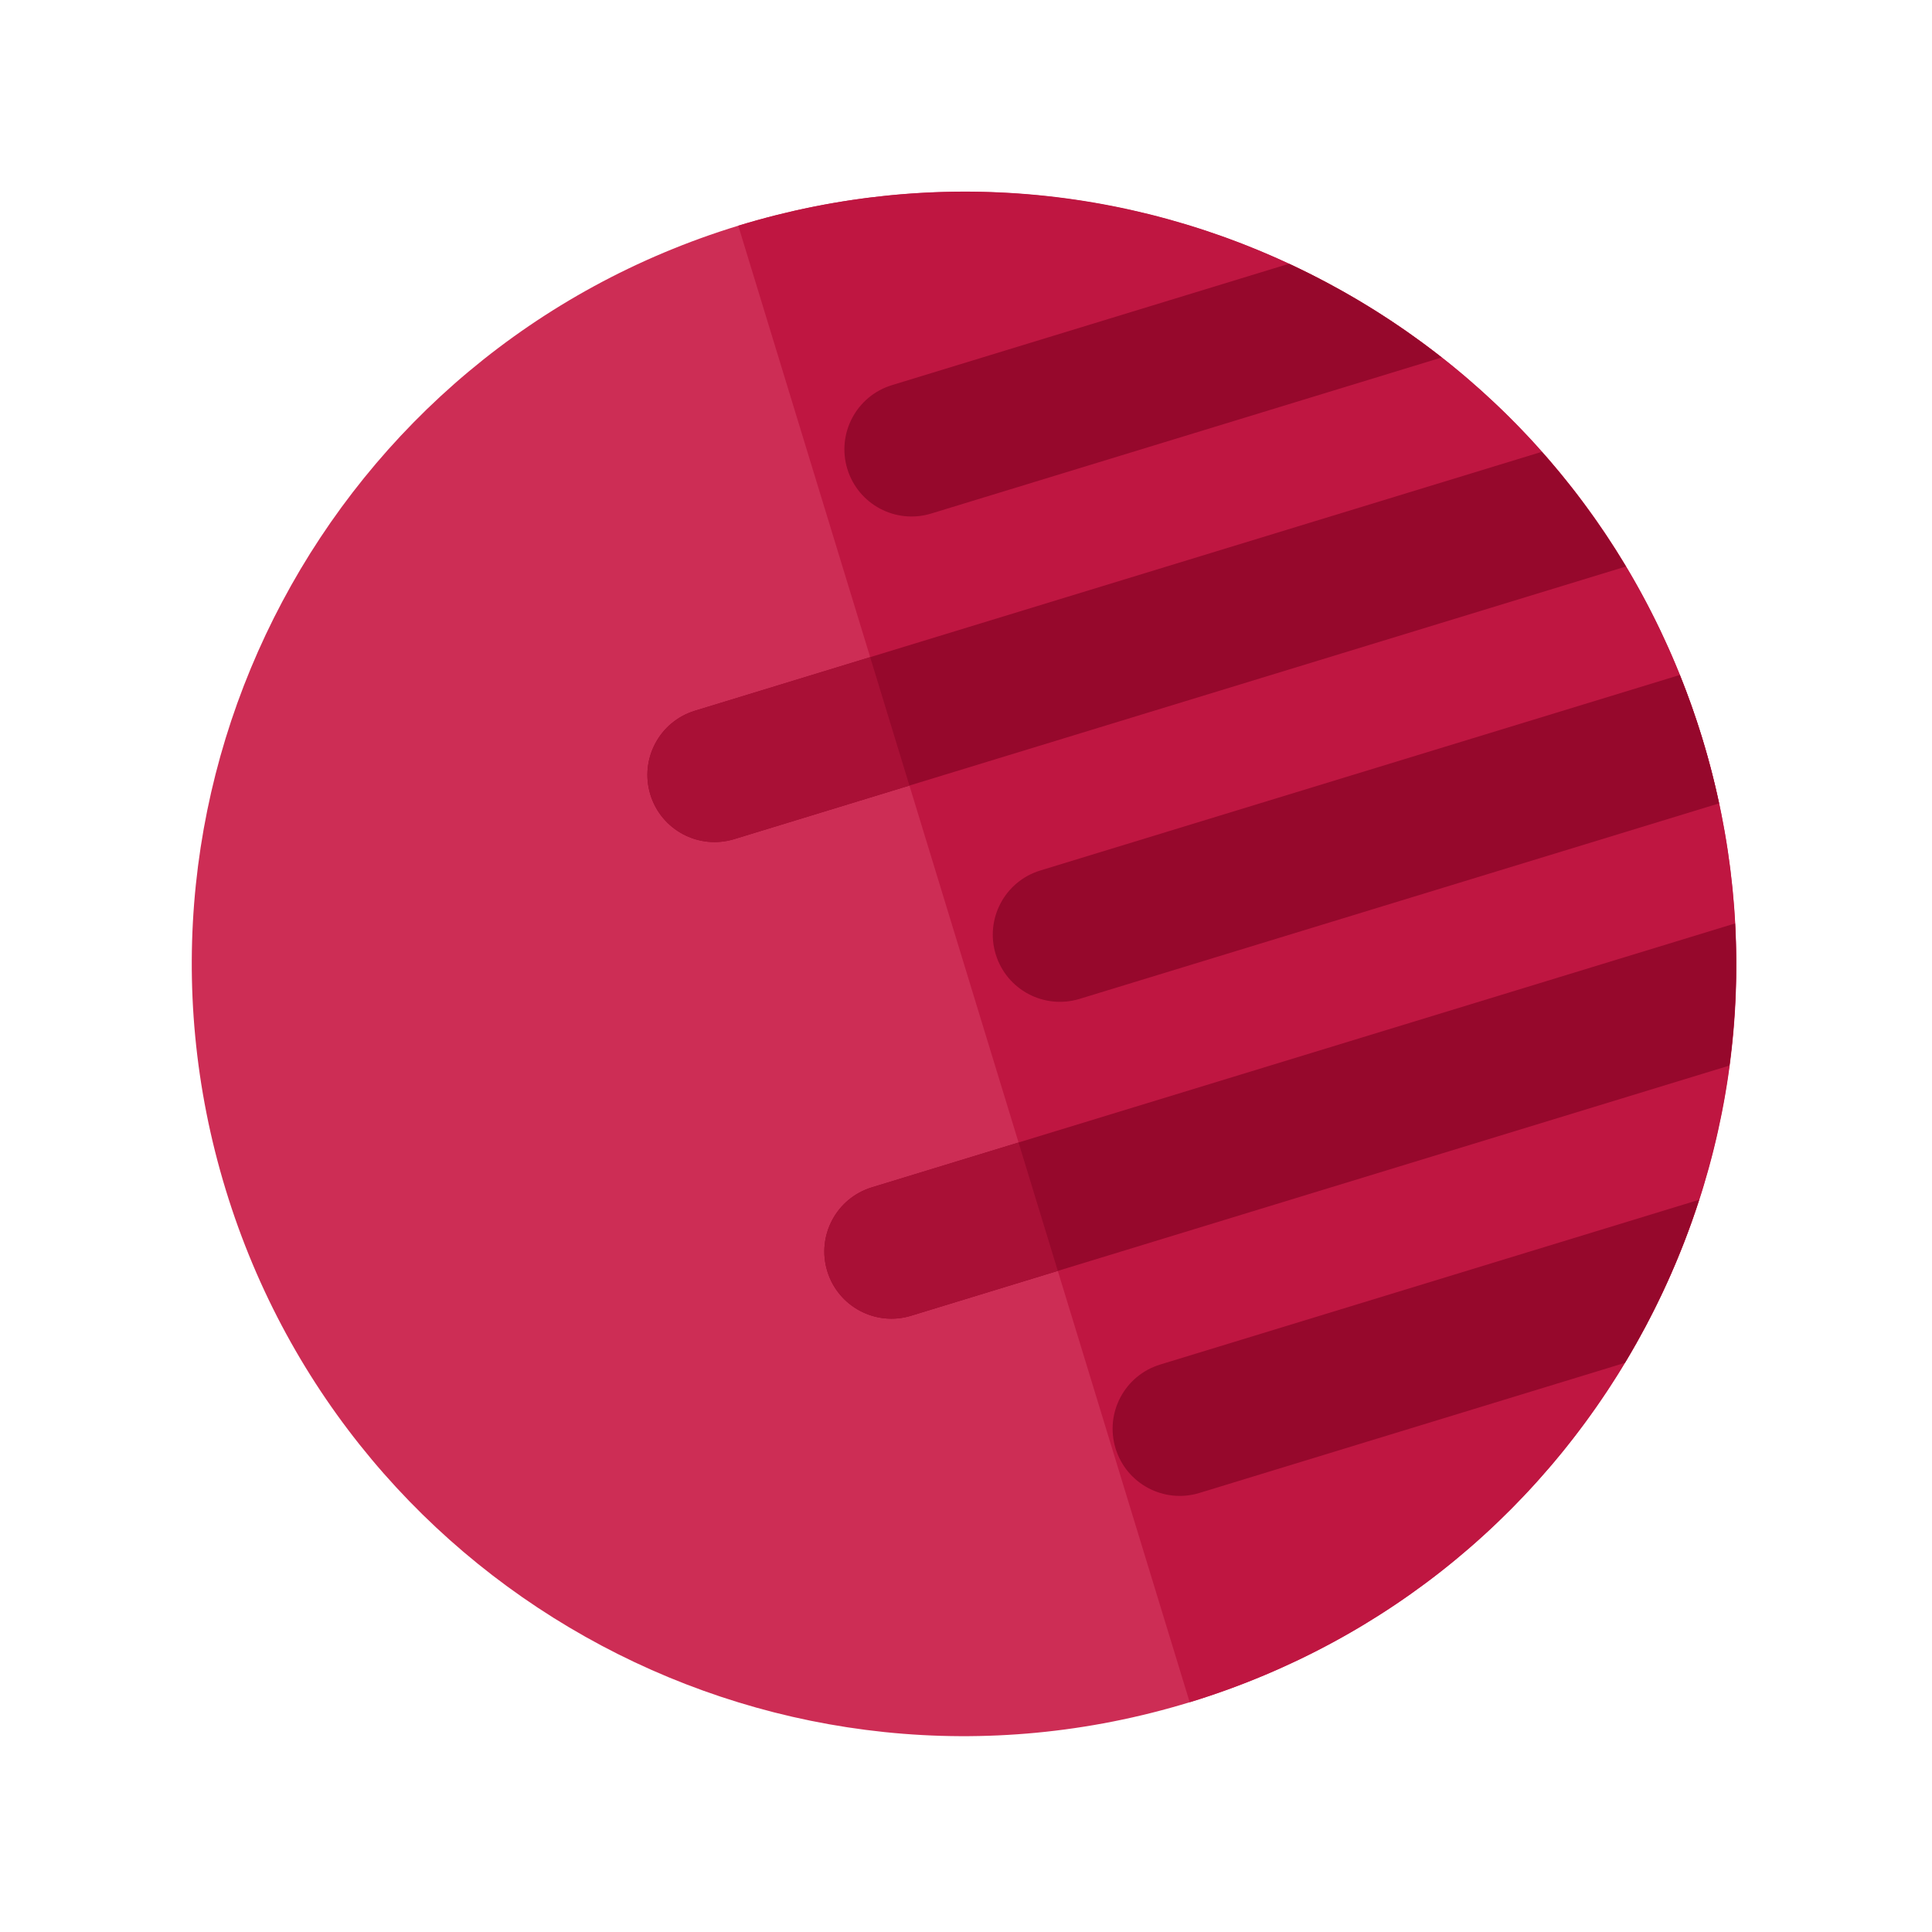
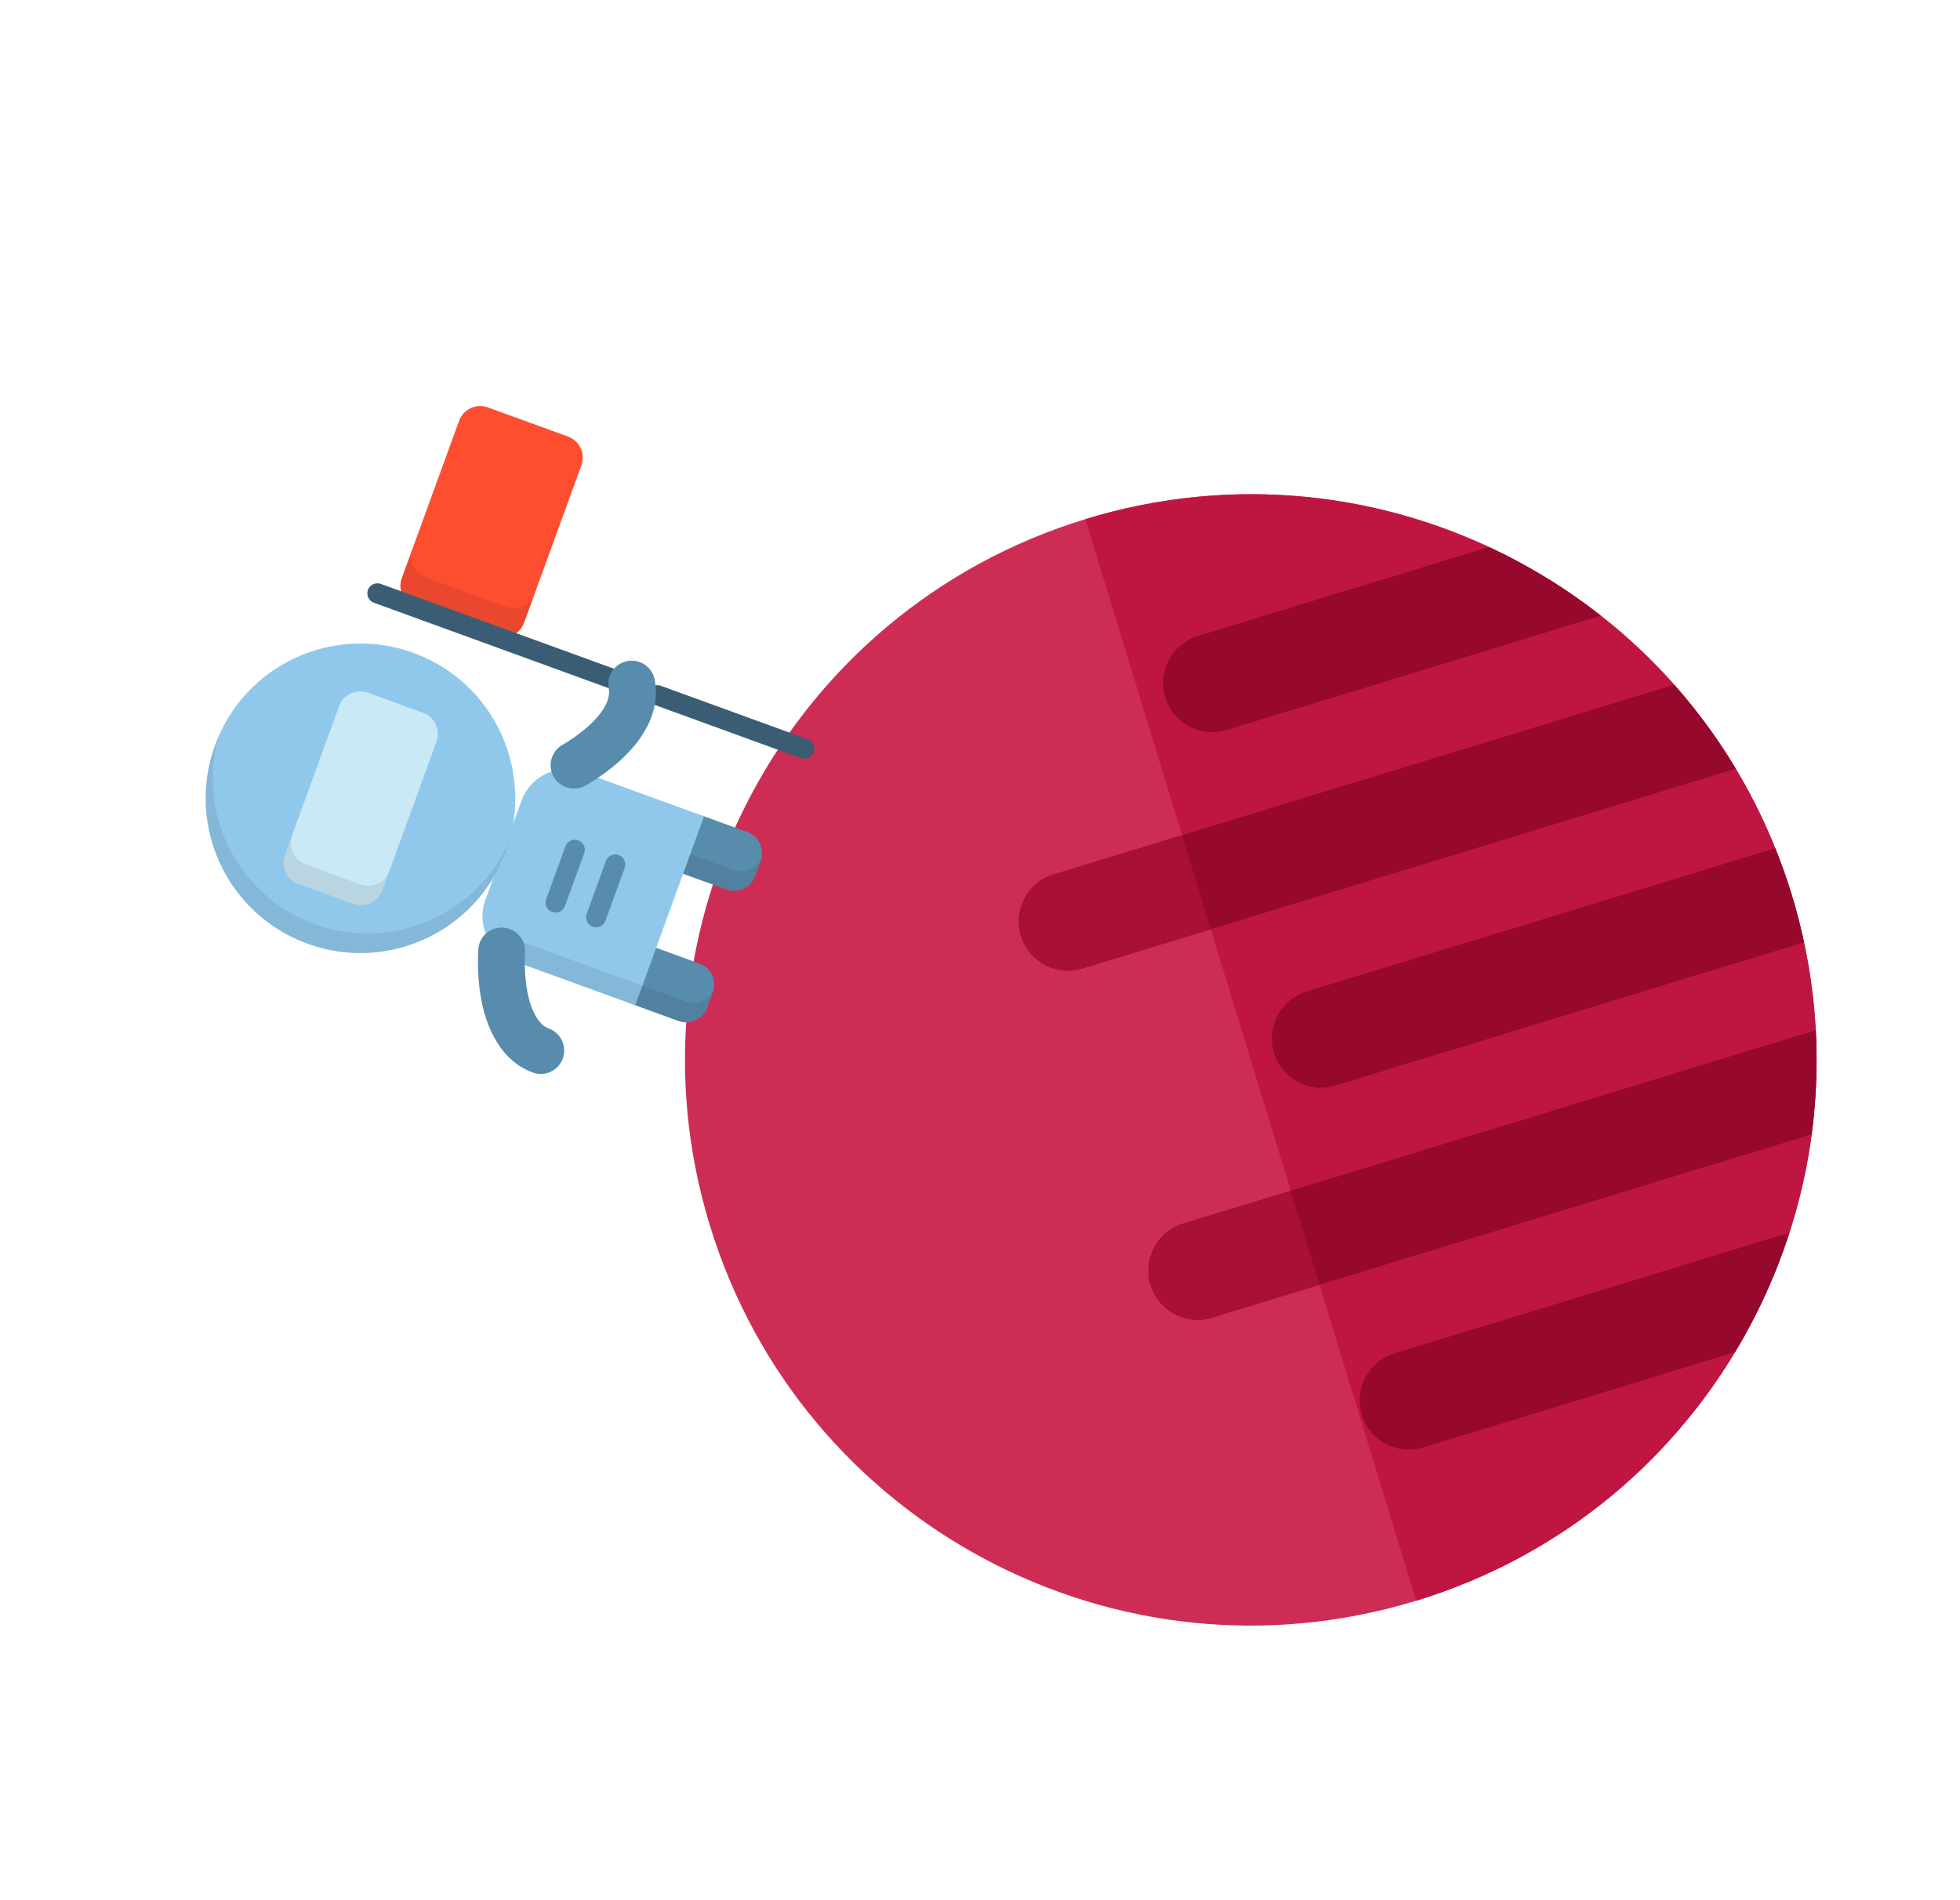
- <svg xmlns="http://www.w3.org/2000/svg" width="260" height="260" viewBox="0 0 260 260" fill="none">
-   <path d="M160.103 229.08C214.973 212.305 245.856 154.224 229.08 99.353C212.304 44.482 154.223 13.6 99.352 30.375C44.482 47.151 13.599 105.232 30.375 160.103C47.151 214.974 105.232 245.856 160.103 229.08Z" fill="#CD2D55" />
-   <path d="M160.104 229.081C149.806 195.399 109.788 64.505 99.353 30.375C125.891 22.262 154.001 24.968 178.503 37.997C203.005 51.025 220.968 72.815 229.082 99.353C237.195 125.891 234.489 154 221.46 178.503C208.433 203.005 186.642 220.967 160.104 229.081Z" fill="#BF1641" />
-   <path d="M98.801 112.927L218.811 76.236C215.492 70.698 211.696 65.54 207.492 60.803L93.518 95.648C88.747 97.107 86.061 102.157 87.52 106.929C88.979 111.701 94.03 114.385 98.801 112.927Z" fill="#96082C" />
-   <path d="M156.125 183.637C151.353 185.096 148.668 190.146 150.127 194.918C151.586 199.69 156.636 202.375 161.408 200.916L218.673 183.408C222.83 176.514 226.185 169.147 228.657 161.462L156.125 183.637L156.125 183.637Z" fill="#96082C" />
-   <path d="M117.328 159.788C112.556 161.247 109.871 166.297 111.33 171.069C112.789 175.84 117.839 178.526 122.611 177.067L232.738 143.398C233.575 137.119 233.839 130.72 233.494 124.273L117.328 159.788L117.328 159.788Z" fill="#96082C" />
-   <path d="M125.313 69.111L194.01 48.108C187.664 43.119 180.765 38.887 173.464 35.496L120.03 51.832C115.258 53.291 112.573 58.341 114.032 63.113C115.491 67.885 120.541 70.57 125.313 69.111Z" fill="#96082C" />
-   <path d="M134.001 128.428C135.46 133.199 140.51 135.885 145.282 134.426L231.346 108.114C230.72 105.189 229.972 102.267 229.081 99.354C228.192 96.445 227.179 93.606 226.064 90.834L139.999 117.147C135.227 118.606 132.542 123.656 134.001 128.428Z" fill="#96082C" />
-   <path d="M93.516 95.648C88.745 97.106 86.059 102.157 87.518 106.928C88.977 111.7 94.027 114.385 98.799 112.927L122.386 105.715L117.103 88.437L93.516 95.648L93.516 95.648Z" fill="#A91036" />
-   <path d="M117.327 159.788C112.555 161.247 109.87 166.297 111.329 171.069C112.788 175.84 117.838 178.526 122.61 177.067L142.355 171.03L137.072 153.752L117.327 159.788L117.327 159.788Z" fill="#A91036" />
+ <svg xmlns="http://www.w3.org/2000/svg" width="360" height="349" viewBox="0 0 360 349" fill="none">
+   <path d="M260.103 294.08C314.973 277.305 345.856 219.224 329.08 164.353C312.304 109.482 254.223 78.6 199.352 95.375C144.482 112.151 113.599 170.232 130.375 225.103C147.151 279.974 205.232 310.856 260.103 294.08Z" fill="#CD2D55" />
+   <path d="M260.104 294.081C249.806 260.399 209.788 129.505 199.354 95.376C225.891 87.262 254.001 89.969 278.503 102.997C303.005 116.025 320.968 137.815 329.082 164.353C337.195 190.891 334.489 219 321.46 243.503C308.433 268.005 286.642 285.967 260.104 294.081Z" fill="#BF1641" />
+   <path d="M198.801 177.926L318.811 141.236C315.492 135.698 311.696 130.54 307.492 125.803L193.518 160.648C188.747 162.107 186.061 167.157 187.52 171.929C188.979 176.7 194.03 179.385 198.801 177.926Z" fill="#96082C" />
+   <path d="M256.126 248.637C251.354 250.096 248.669 255.146 250.128 259.918C251.587 264.689 256.637 267.375 261.408 265.916L318.674 248.408C322.831 241.514 326.186 234.147 328.658 226.462L256.126 248.637L256.126 248.637Z" fill="#96082C" />
+   <path d="M217.329 224.788C212.557 226.247 209.872 231.297 211.331 236.069C212.79 240.84 217.84 243.526 222.612 242.067L332.739 208.397C333.576 202.119 333.84 195.72 333.495 189.273L217.329 224.788L217.329 224.788Z" fill="#96082C" />
+   <path d="M225.313 134.111L294.01 113.108C287.664 108.119 280.765 103.887 273.464 100.496L220.03 116.832C215.258 118.291 212.573 123.341 214.032 128.113C215.491 132.885 220.541 135.57 225.313 134.111Z" fill="#96082C" />
+   <path d="M234.001 193.428C235.46 198.199 240.51 200.885 245.282 199.426L331.346 173.113C330.72 170.189 329.972 167.267 329.081 164.354C328.192 161.444 327.179 158.606 326.064 155.834L239.999 182.147C235.227 183.606 232.542 188.656 234.001 193.428Z" fill="#96082C" />
+   <path d="M193.516 160.647C188.745 162.106 186.059 167.157 187.518 171.928C188.977 176.7 194.027 179.385 198.799 177.926L222.386 170.715L217.103 153.437L193.517 160.648L193.516 160.647Z" fill="#A91036" />
+   <path d="M217.327 224.788C212.555 226.247 209.87 231.297 211.329 236.069C212.788 240.84 217.838 243.526 222.61 242.067L242.355 236.03L237.072 218.752L217.327 224.788L217.327 224.788Z" fill="#A91036" />
+   <path d="M116.217 184.511L124.62 187.57C126.762 188.35 129.131 187.245 129.911 185.103L130.93 182.301C131.71 180.16 130.605 177.791 128.463 177.012L120.06 173.953L116.217 184.511Z" fill="#578CAD" />
+   <path d="M133.411 163.416C135.553 164.196 137.922 163.091 138.702 160.95L139.721 158.148C140.501 156.006 139.396 153.637 137.254 152.858L128.851 149.799L125.008 160.357L133.411 163.416L133.411 163.416Z" fill="#578CAD" />
+   <path opacity="0.1" d="M125.93 183.973L117.526 180.914L116.217 184.512L124.62 187.57C126.762 188.35 129.131 187.246 129.911 185.103L130.93 182.301C130.979 182.167 131.02 182.032 131.055 181.896C130.144 183.779 127.937 184.703 125.93 183.973Z" fill="#231F20" />
+   <path opacity="0.1" d="M134.721 159.819L126.317 156.76L125.008 160.358L133.411 163.416C135.553 164.196 137.922 163.091 138.702 160.95L139.721 158.148C139.77 158.014 139.811 157.878 139.846 157.742C138.935 159.625 136.728 160.55 134.721 159.819Z" fill="#231F20" />
+   <path d="M98.373 108.6L96.256 114.416C95.476 116.558 93.107 117.662 90.965 116.883L76.26 111.53C74.117 110.751 73.013 108.382 73.793 106.24L84.321 77.313C85.101 75.171 87.469 74.067 89.611 74.846L104.317 80.199C106.459 80.978 107.564 83.347 106.784 85.489L98.373 108.6Z" fill="#FF4D30" />
+   <path opacity="0.1" d="M92.942 111.453L78.236 106.1C76.094 105.321 74.989 102.952 75.769 100.81L73.793 106.24C73.013 108.382 74.118 110.751 76.26 111.53L90.965 116.883C93.107 117.662 95.476 116.558 96.256 114.416L98.232 108.986C97.452 111.128 95.084 112.232 92.942 111.453Z" fill="#231F20" />
+   <path d="M119.449 127.249C119.101 128.207 118.042 128.7 117.085 128.352L68.68 110.734C67.723 110.385 67.23 109.327 67.578 108.37C67.926 107.413 68.985 106.919 69.942 107.268L118.347 124.886C119.304 125.234 119.797 126.293 119.449 127.249Z" fill="#3A5D74" />
+   <path d="M149.476 138.179C149.127 139.136 148.069 139.63 147.112 139.281L120.108 129.453C119.151 129.104 118.657 128.046 119.006 127.089C119.354 126.132 120.413 125.638 121.37 125.987L148.373 135.815C149.33 136.164 149.824 137.222 149.476 138.179Z" fill="#3A5D74" />
+   <path d="M107.785 143.819C105.738 145.024 103.104 144.342 101.899 142.296C101.781 142.097 101.688 141.89 101.605 141.682C100.932 141.862 100.525 142.049 100.525 142.049C98.401 142.972 96.645 144.73 95.79 147.077L89.141 165.346C88.349 167.522 88.476 169.807 89.32 171.779C90.104 171.165 91.101 170.816 92.174 170.867C94.546 170.981 96.376 172.995 96.263 175.367C96.233 176.003 96.219 176.625 96.22 177.233L116.679 184.68L129.313 149.969L110.406 143.087L109.501 142.758C108.948 143.117 108.376 143.471 107.785 143.819Z" fill="#90C8EC" />
+   <path d="M107.313 156.741L103.784 166.437C103.436 167.395 102.378 167.888 101.421 167.54C100.463 167.191 99.97 166.133 100.318 165.176L103.847 155.48C104.196 154.522 105.254 154.029 106.211 154.377C107.168 154.726 107.662 155.784 107.313 156.741Z" fill="#578CAD" />
+   <path d="M114.747 159.447L111.218 169.143C110.87 170.1 109.811 170.594 108.854 170.245C107.897 169.897 107.404 168.839 107.752 167.882L111.281 158.185C111.629 157.228 112.688 156.735 113.645 157.083C114.602 157.432 115.095 158.49 114.747 159.447Z" fill="#578CAD" />
+   <path d="M92.925 156.38C98.296 141.624 90.688 125.309 75.932 119.938C61.176 114.567 44.861 122.175 39.49 136.931C34.119 151.687 41.727 168.002 56.483 173.373C71.239 178.744 87.554 171.136 92.925 156.38Z" fill="#90C8EC" />
+   <path d="M77.705 130.953C79.847 131.732 80.951 134.101 80.172 136.243L70.212 163.608C69.432 165.75 67.064 166.854 64.922 166.075L54.794 162.389C52.653 161.609 51.548 159.24 52.328 157.098L62.288 129.733C63.068 127.591 65.436 126.487 67.578 127.266L77.705 130.953Z" fill="#CAE9F7" />
+   <path opacity="0.1" d="M95.657 172.955C96.078 173.658 96.305 174.488 96.263 175.367C96.233 176.003 96.219 176.625 96.22 177.233L116.679 184.68L117.988 181.082L97.529 173.636L95.657 172.954L95.657 172.955Z" fill="#231F20" />
+   <path opacity="0.1" d="M57.794 169.777C43.642 164.626 36.067 149.408 40.207 135.154C39.951 135.734 39.711 136.326 39.49 136.93C34.12 151.687 41.728 168.003 56.485 173.374C71.24 178.745 87.557 171.137 92.928 156.38C93.148 155.775 93.344 155.168 93.521 154.559C87.53 168.14 71.945 174.927 57.794 169.777Z" fill="#231F20" />
+   <path opacity="0.1" d="M66.231 162.477L56.104 158.791C53.962 158.012 52.858 155.643 53.637 153.501L52.328 157.098C51.548 159.241 52.653 161.609 54.794 162.389L64.922 166.075C67.064 166.854 69.432 165.75 70.212 163.608L71.521 160.01C70.741 162.152 68.373 163.257 66.231 162.477Z" fill="#231F20" />
+   <path d="M103.375 194.468C102.563 196.7 100.096 197.85 97.865 197.038C91.033 194.552 87.286 186.124 87.842 174.494C87.955 172.123 89.97 170.292 92.342 170.405C94.714 170.519 96.544 172.533 96.431 174.905C96.081 182.231 97.839 187.878 100.806 188.958C103.037 189.77 104.187 192.237 103.375 194.468Z" fill="#578CAD" />
+   <path d="M115.188 121.458C112.859 121.922 111.347 124.185 111.81 126.514C112.386 129.406 109.027 133.472 103.253 136.872C101.207 138.076 100.525 140.711 101.73 142.758C102.935 144.804 105.569 145.486 107.616 144.281C117 138.756 121.602 131.668 120.244 124.836C119.78 122.508 117.517 120.995 115.188 121.458Z" fill="#578CAD" />
</svg>
